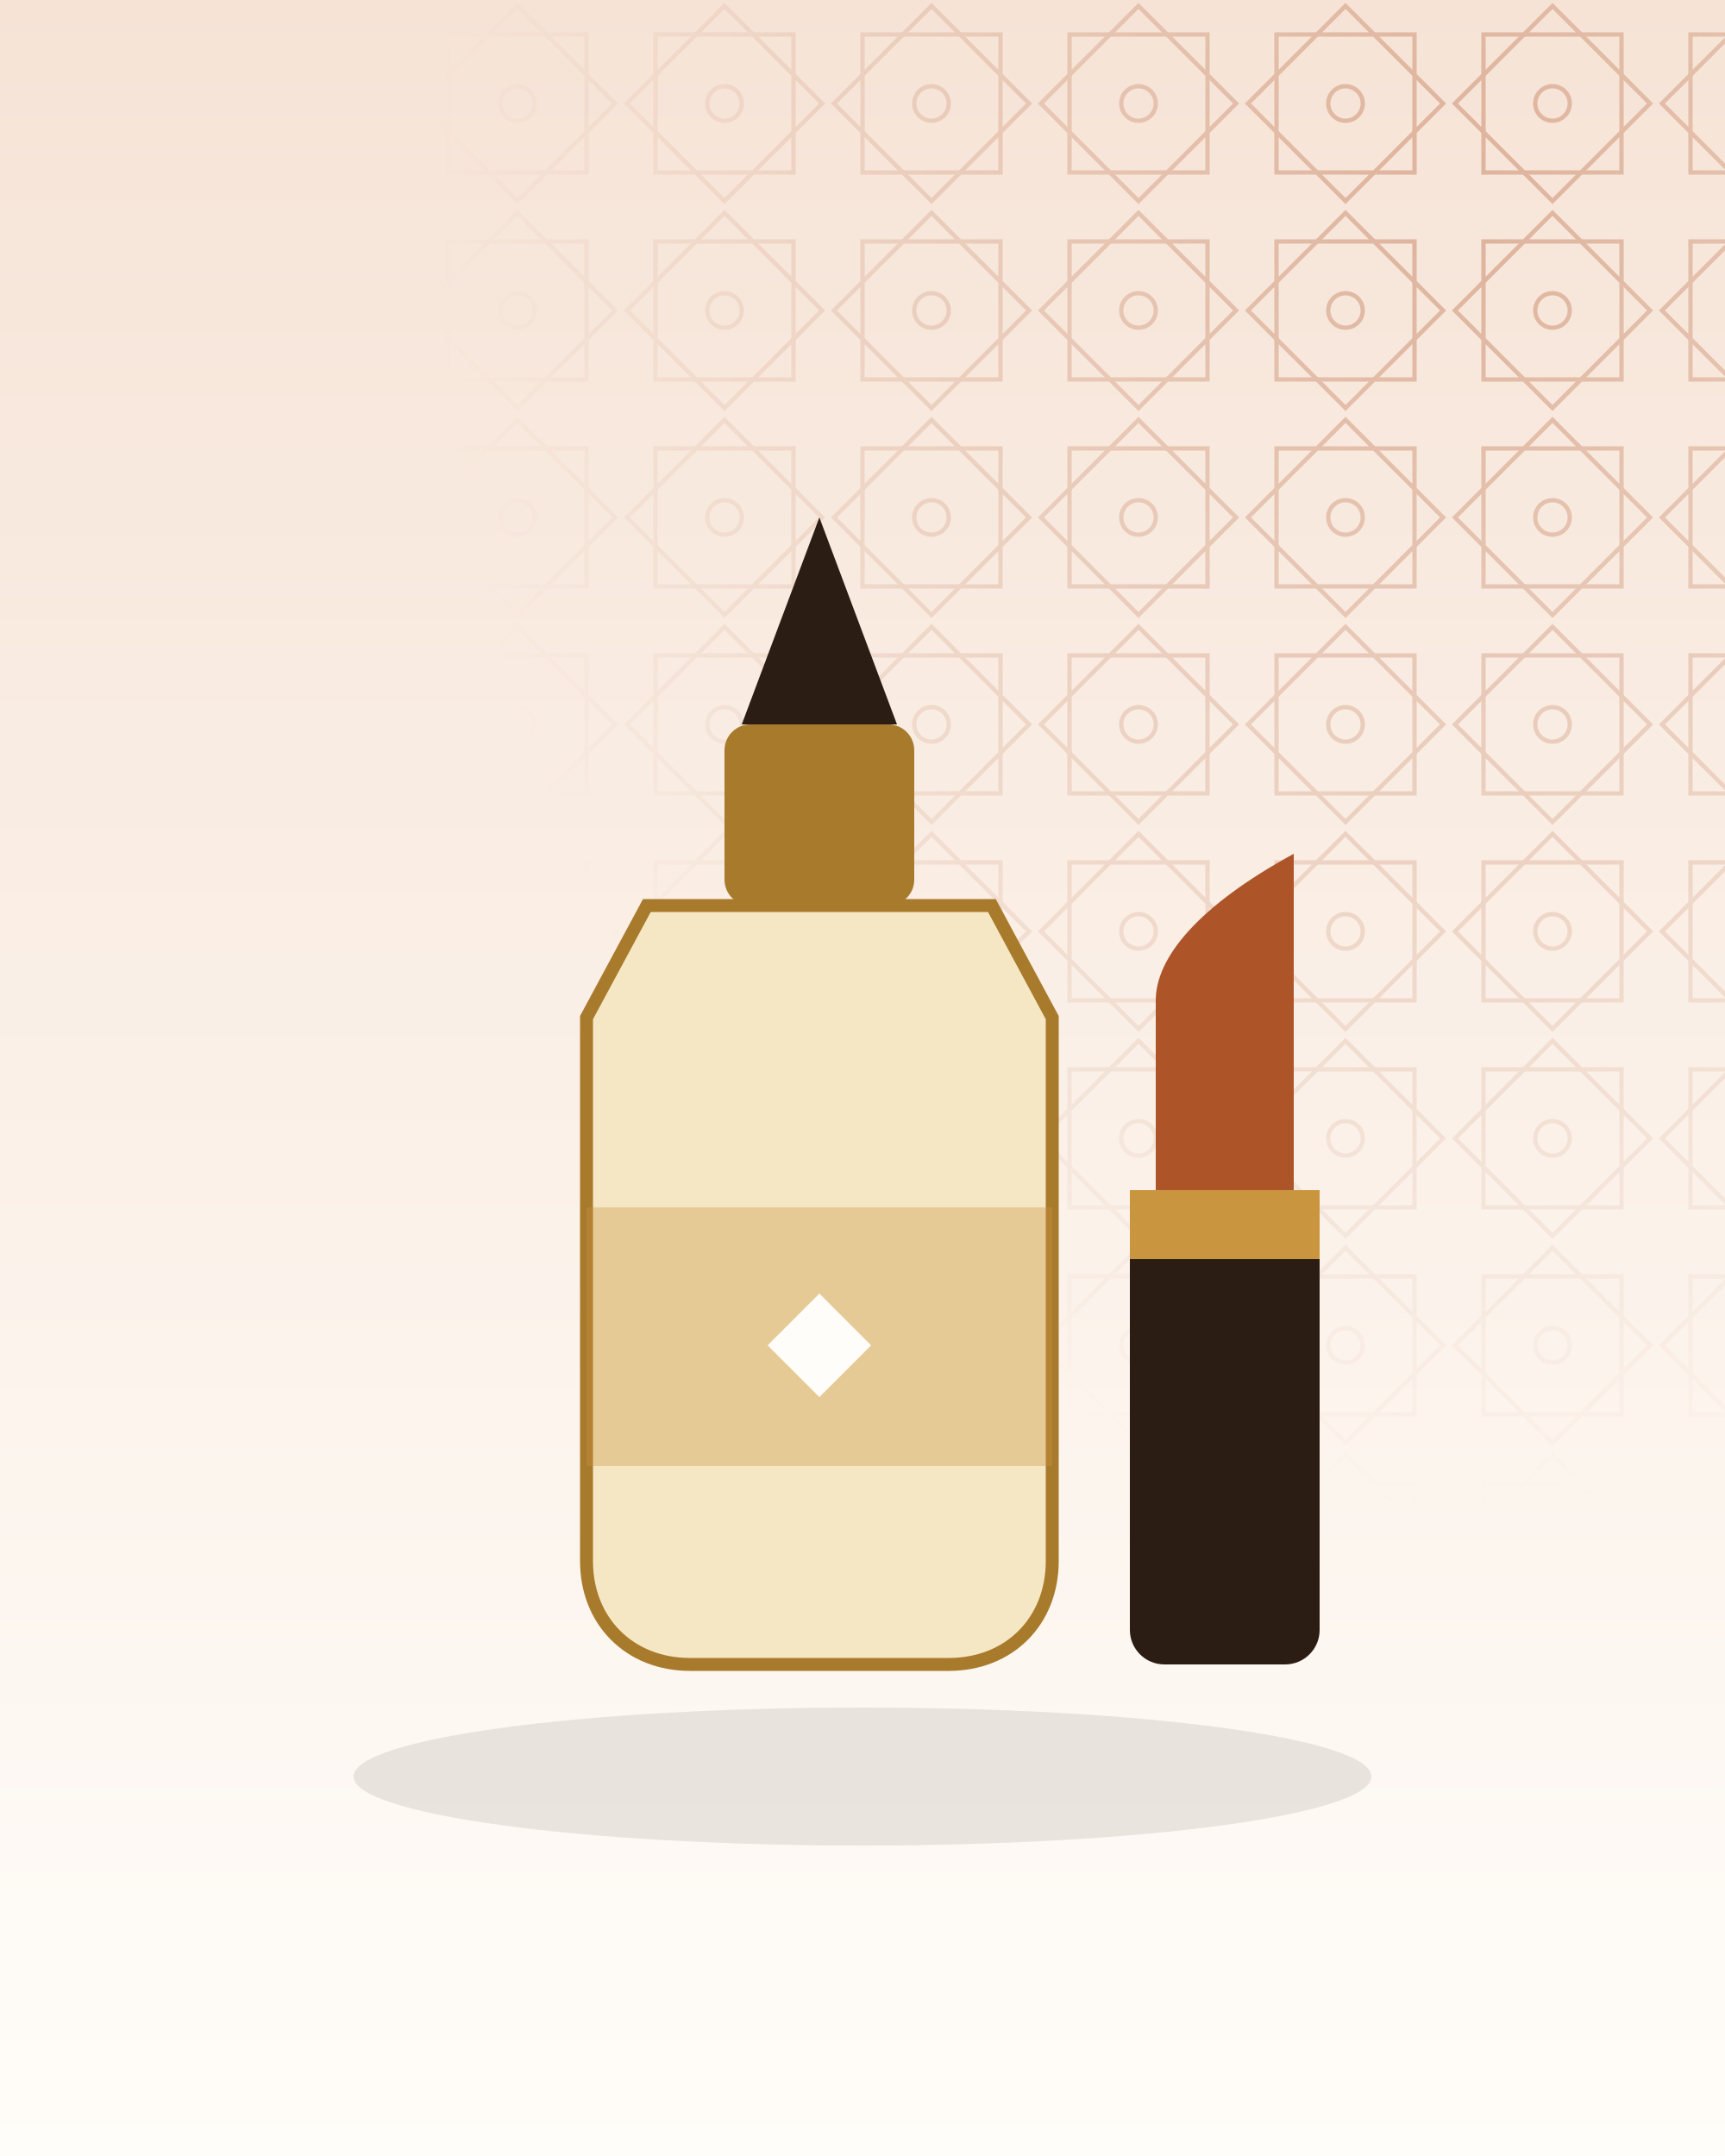
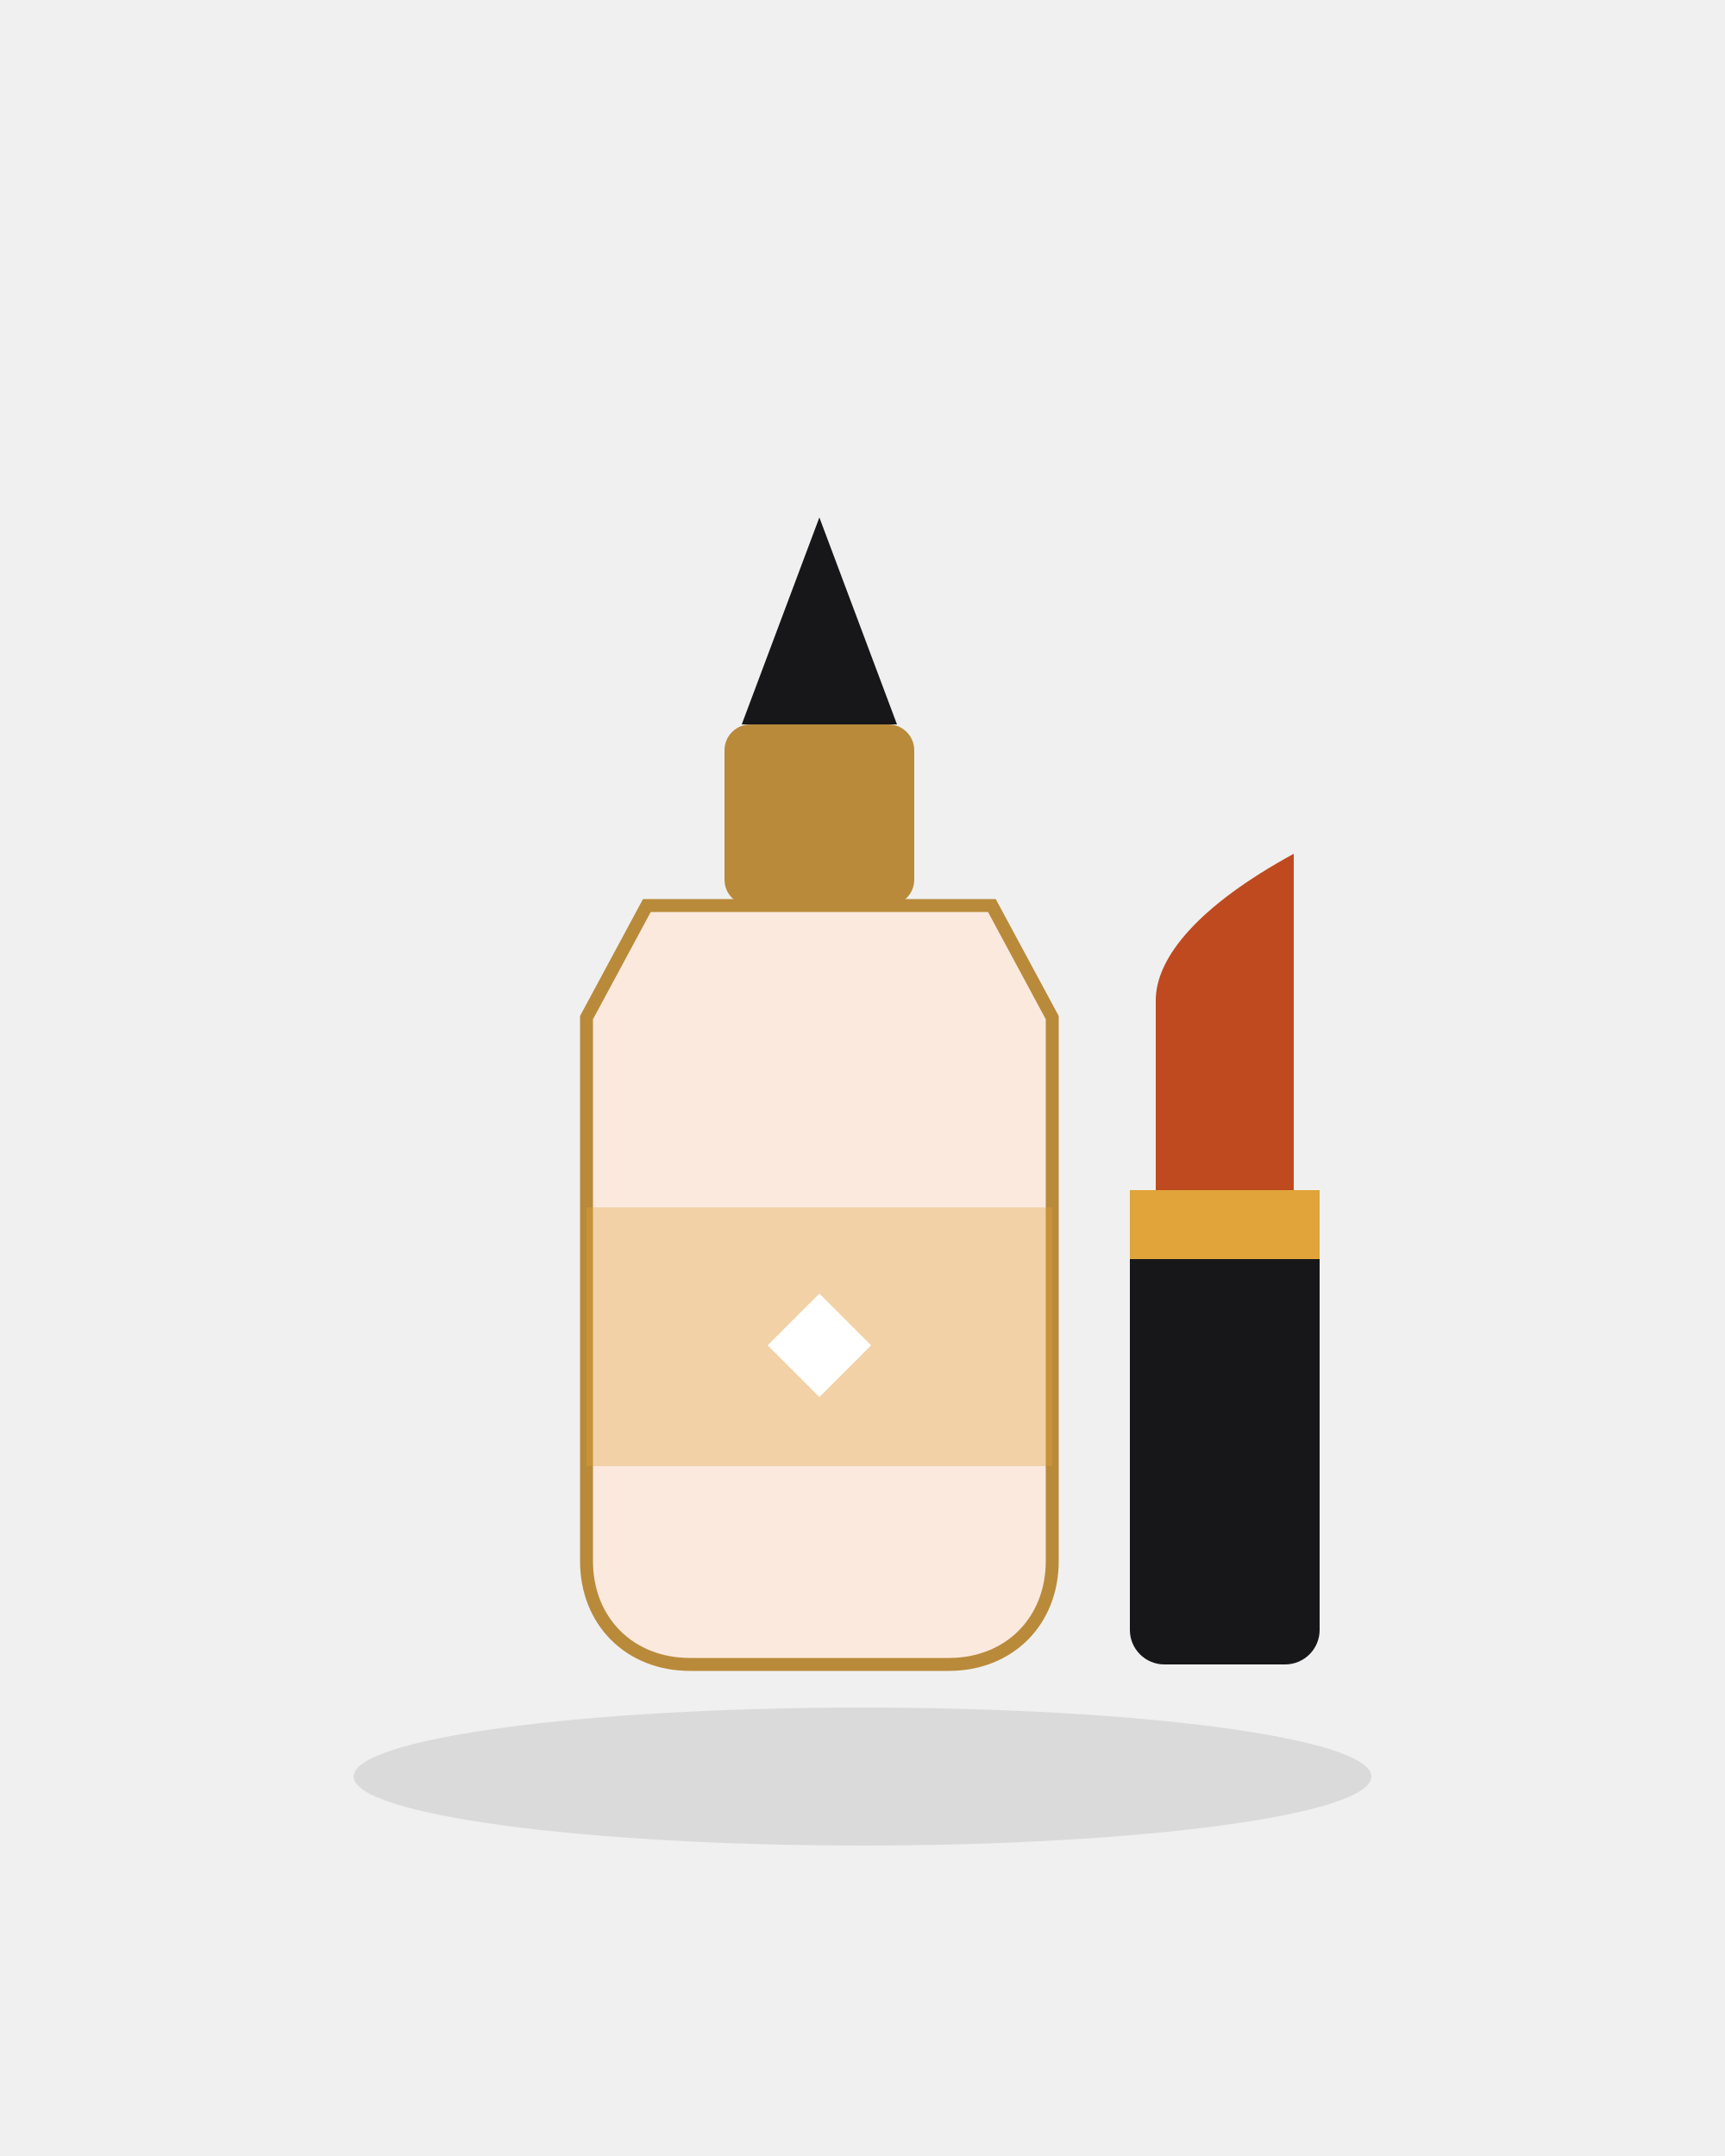
<svg xmlns="http://www.w3.org/2000/svg" viewBox="0 0 400 500" role="img" aria-label="Beauty &amp; personal care — placeholder illustration">
-   <defs>
-     <linearGradient id="bg" x1="0" y1="0" x2="0" y2="1">
-       <stop offset="0" stop-color="#F6E3D6" />
-       <stop offset="1" stop-color="#FFFDF9" />
-     </linearGradient>
-     <pattern id="bp" width="48" height="48" patternUnits="userSpaceOnUse">
-       <g fill="none" stroke="#AE5429" stroke-width="1" opacity="0.35">
-         <rect x="8" y="8" width="32" height="32" />
-         <rect x="8" y="8" width="32" height="32" transform="rotate(45 24 24)" />
-         <circle cx="24" cy="24" r="4" />
-       </g>
-     </pattern>
-     <radialGradient id="fade" cx="0.85" cy="0.1" r="0.6">
-       <stop offset="0" stop-color="#fff" stop-opacity="1" />
-       <stop offset="1" stop-color="#fff" stop-opacity="0" />
-     </radialGradient>
-     <mask id="m">
-       <rect width="400" height="500" fill="url(#fade)" />
-     </mask>
-   </defs>
-   <rect width="400" height="500" fill="url(#bg)" />
-   <rect width="400" height="500" fill="url(#bp)" mask="url(#m)" />
-   <ellipse cx="200" cy="412" rx="118" ry="16" fill="#2B1D14" opacity="0.10" />
-   <path d="M150 210h80l14 26v126c0 14-10 24-24 24h-60c-14 0-24-10-24-24V236z" fill="#F6E7C4" stroke="#A87A2C" stroke-width="3" />
-   <path d="M136 280h108v60H136z" fill="#C9963F" opacity="0.35" />
-   <rect x="168" y="168" width="44" height="42" rx="6" fill="#A87A2C" />
-   <path d="M190 120l18 48h-36z" fill="#2B1D14" />
-   <path d="M190 300l12 12-12 12-12-12z" fill="#FFFDF9" />
-   <rect x="262" y="276" width="44" height="110" rx="8" fill="#2B1D14" />
-   <rect x="262" y="276" width="44" height="16" fill="#C9963F" />
-   <path d="M268 276v-44c0-10 10-22 32-34v78z" fill="#AE5429" />
+   <ellipse cx="200" cy="412" rx="118" ry="16" fill="#17171A" opacity="0.10" />
+   <path d="M150 210h80l14 26v126c0 14-10 24-24 24h-60c-14 0-24-10-24-24V236z" fill="#FBE9DE" stroke="#B98A3A" stroke-width="3" />
+   <path d="M136 280h108v60H136z" fill="#E0A43A" opacity="0.35" />
+   <rect x="168" y="168" width="44" height="42" rx="6" fill="#B98A3A" />
+   <path d="M190 120l18 48h-36z" fill="#17171A" />
+   <path d="M190 300l12 12-12 12-12-12z" fill="#FFFFFF" />
+   <rect x="262" y="276" width="44" height="110" rx="8" fill="#17171A" />
+   <rect x="262" y="276" width="44" height="16" fill="#E0A43A" />
+   <path d="M268 276v-44c0-10 10-22 32-34v78z" fill="#BF4A1F" />
</svg>
